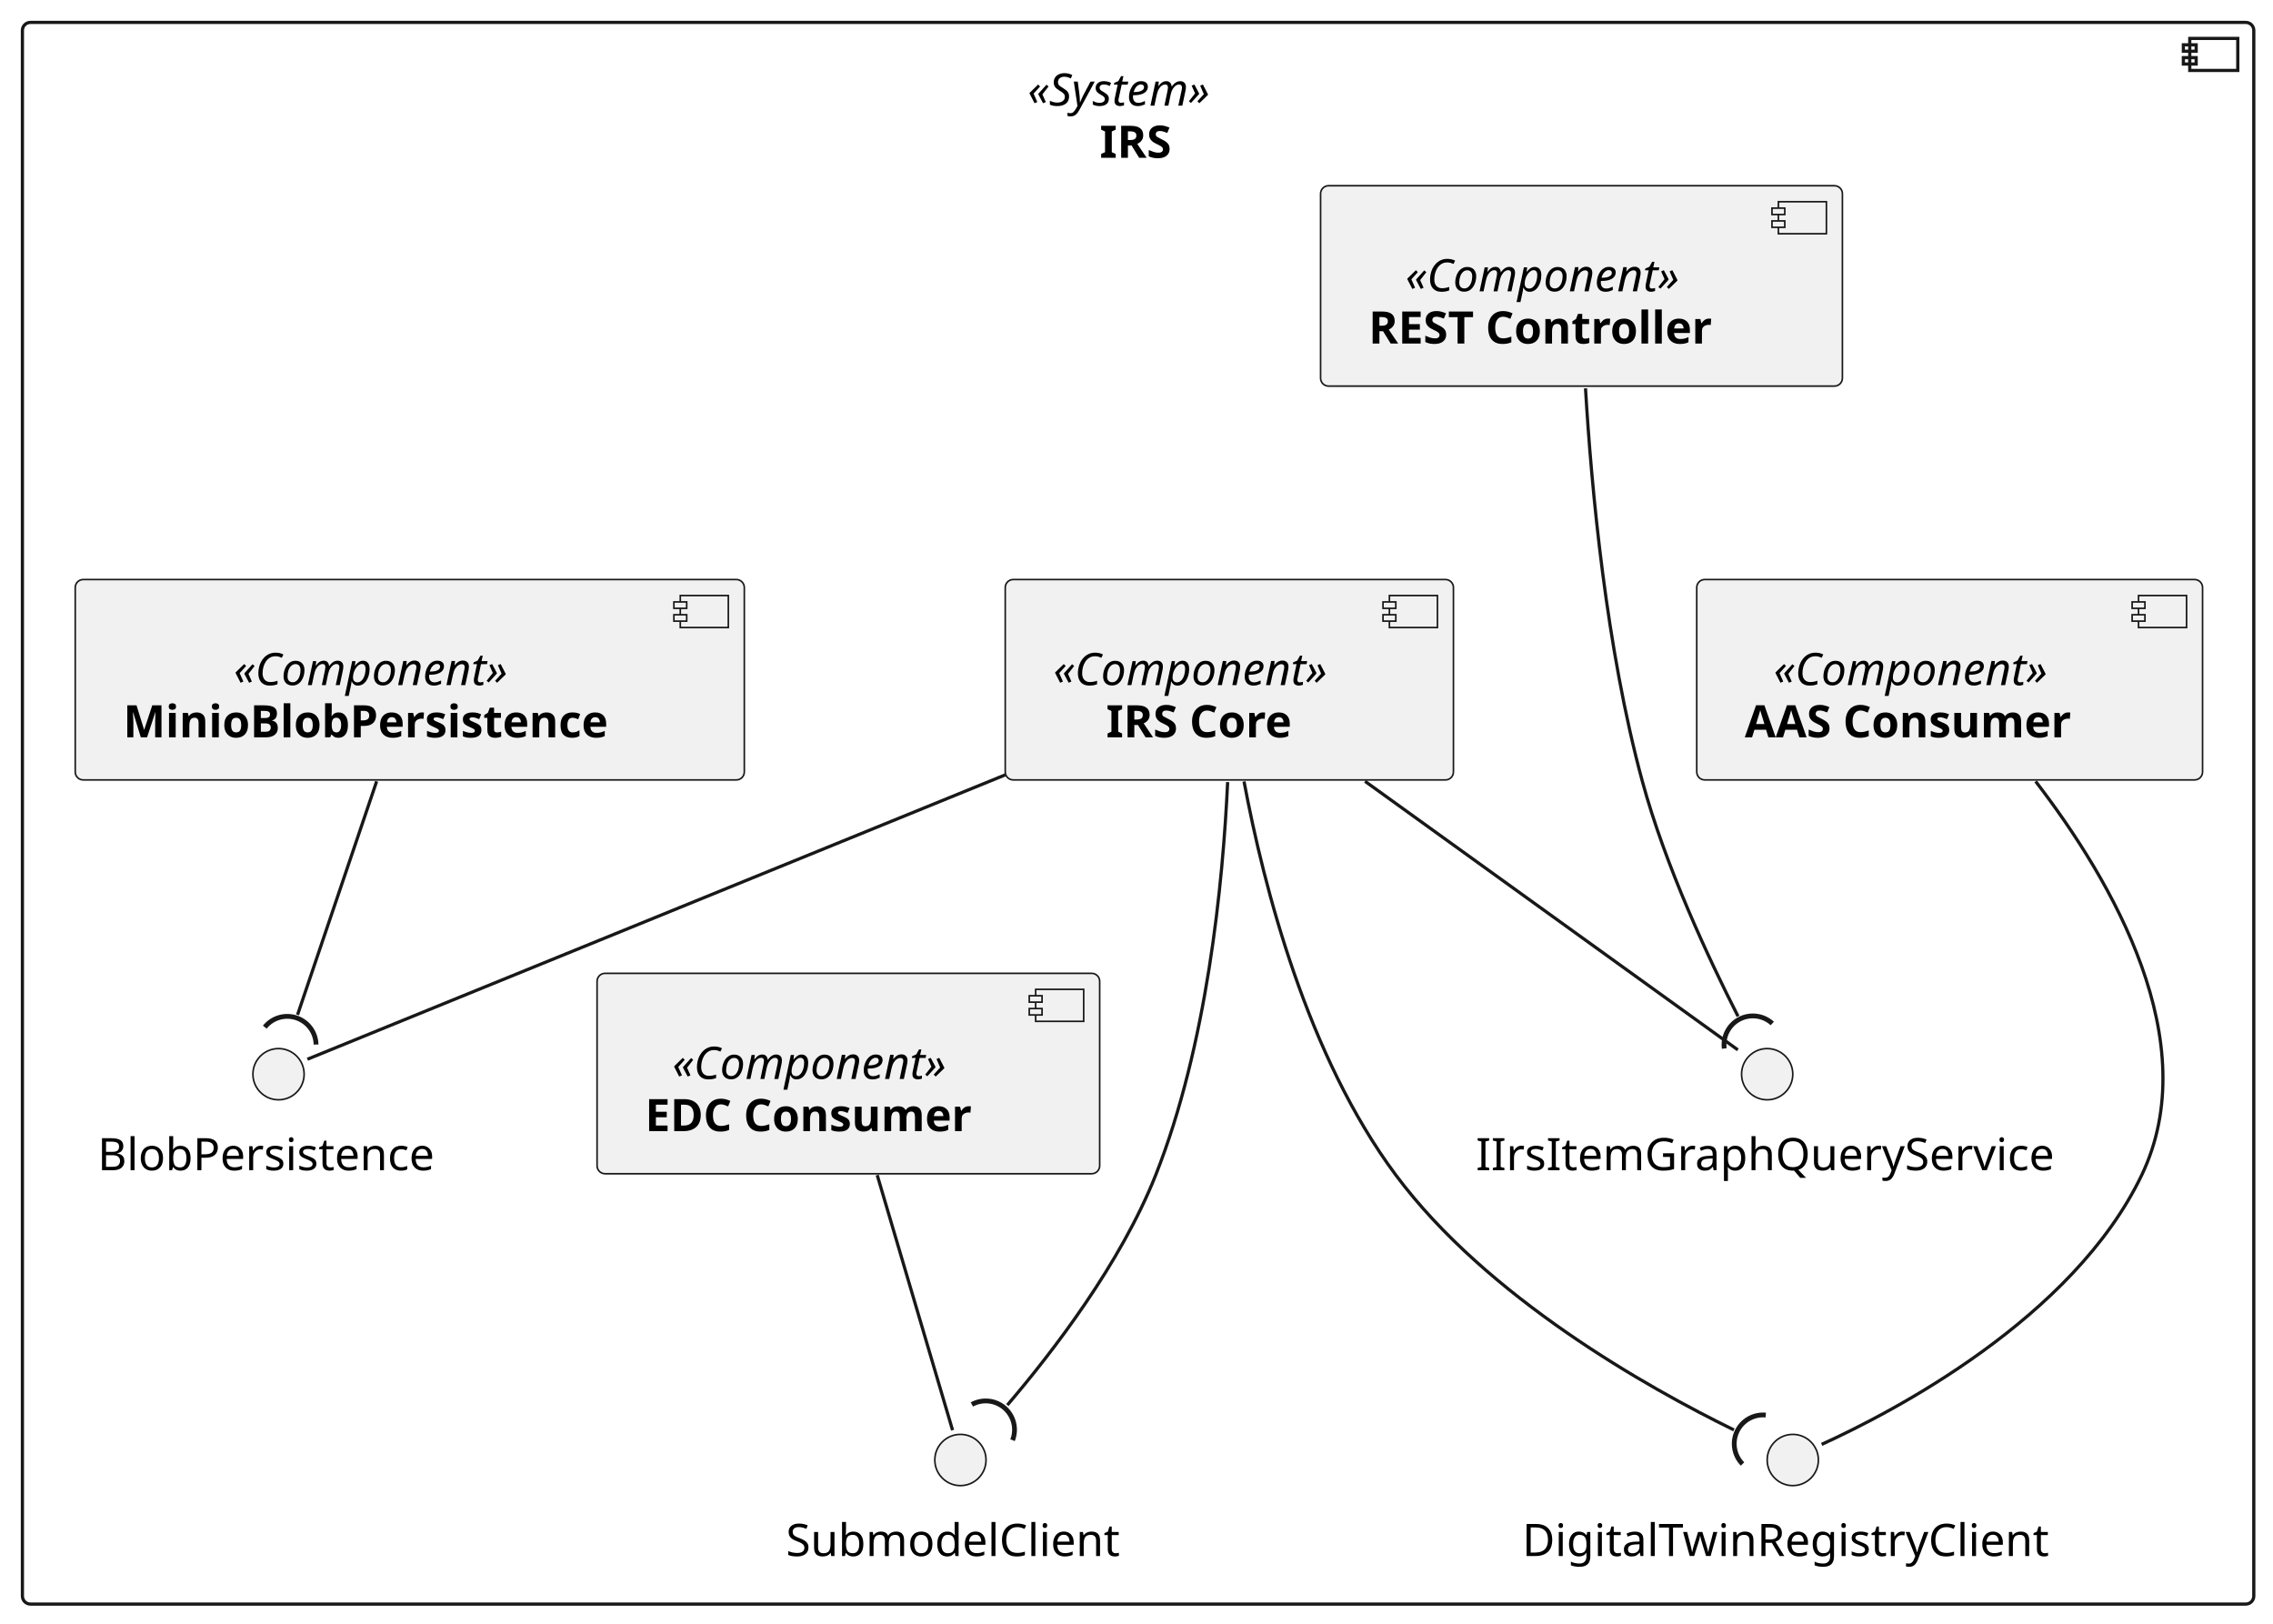
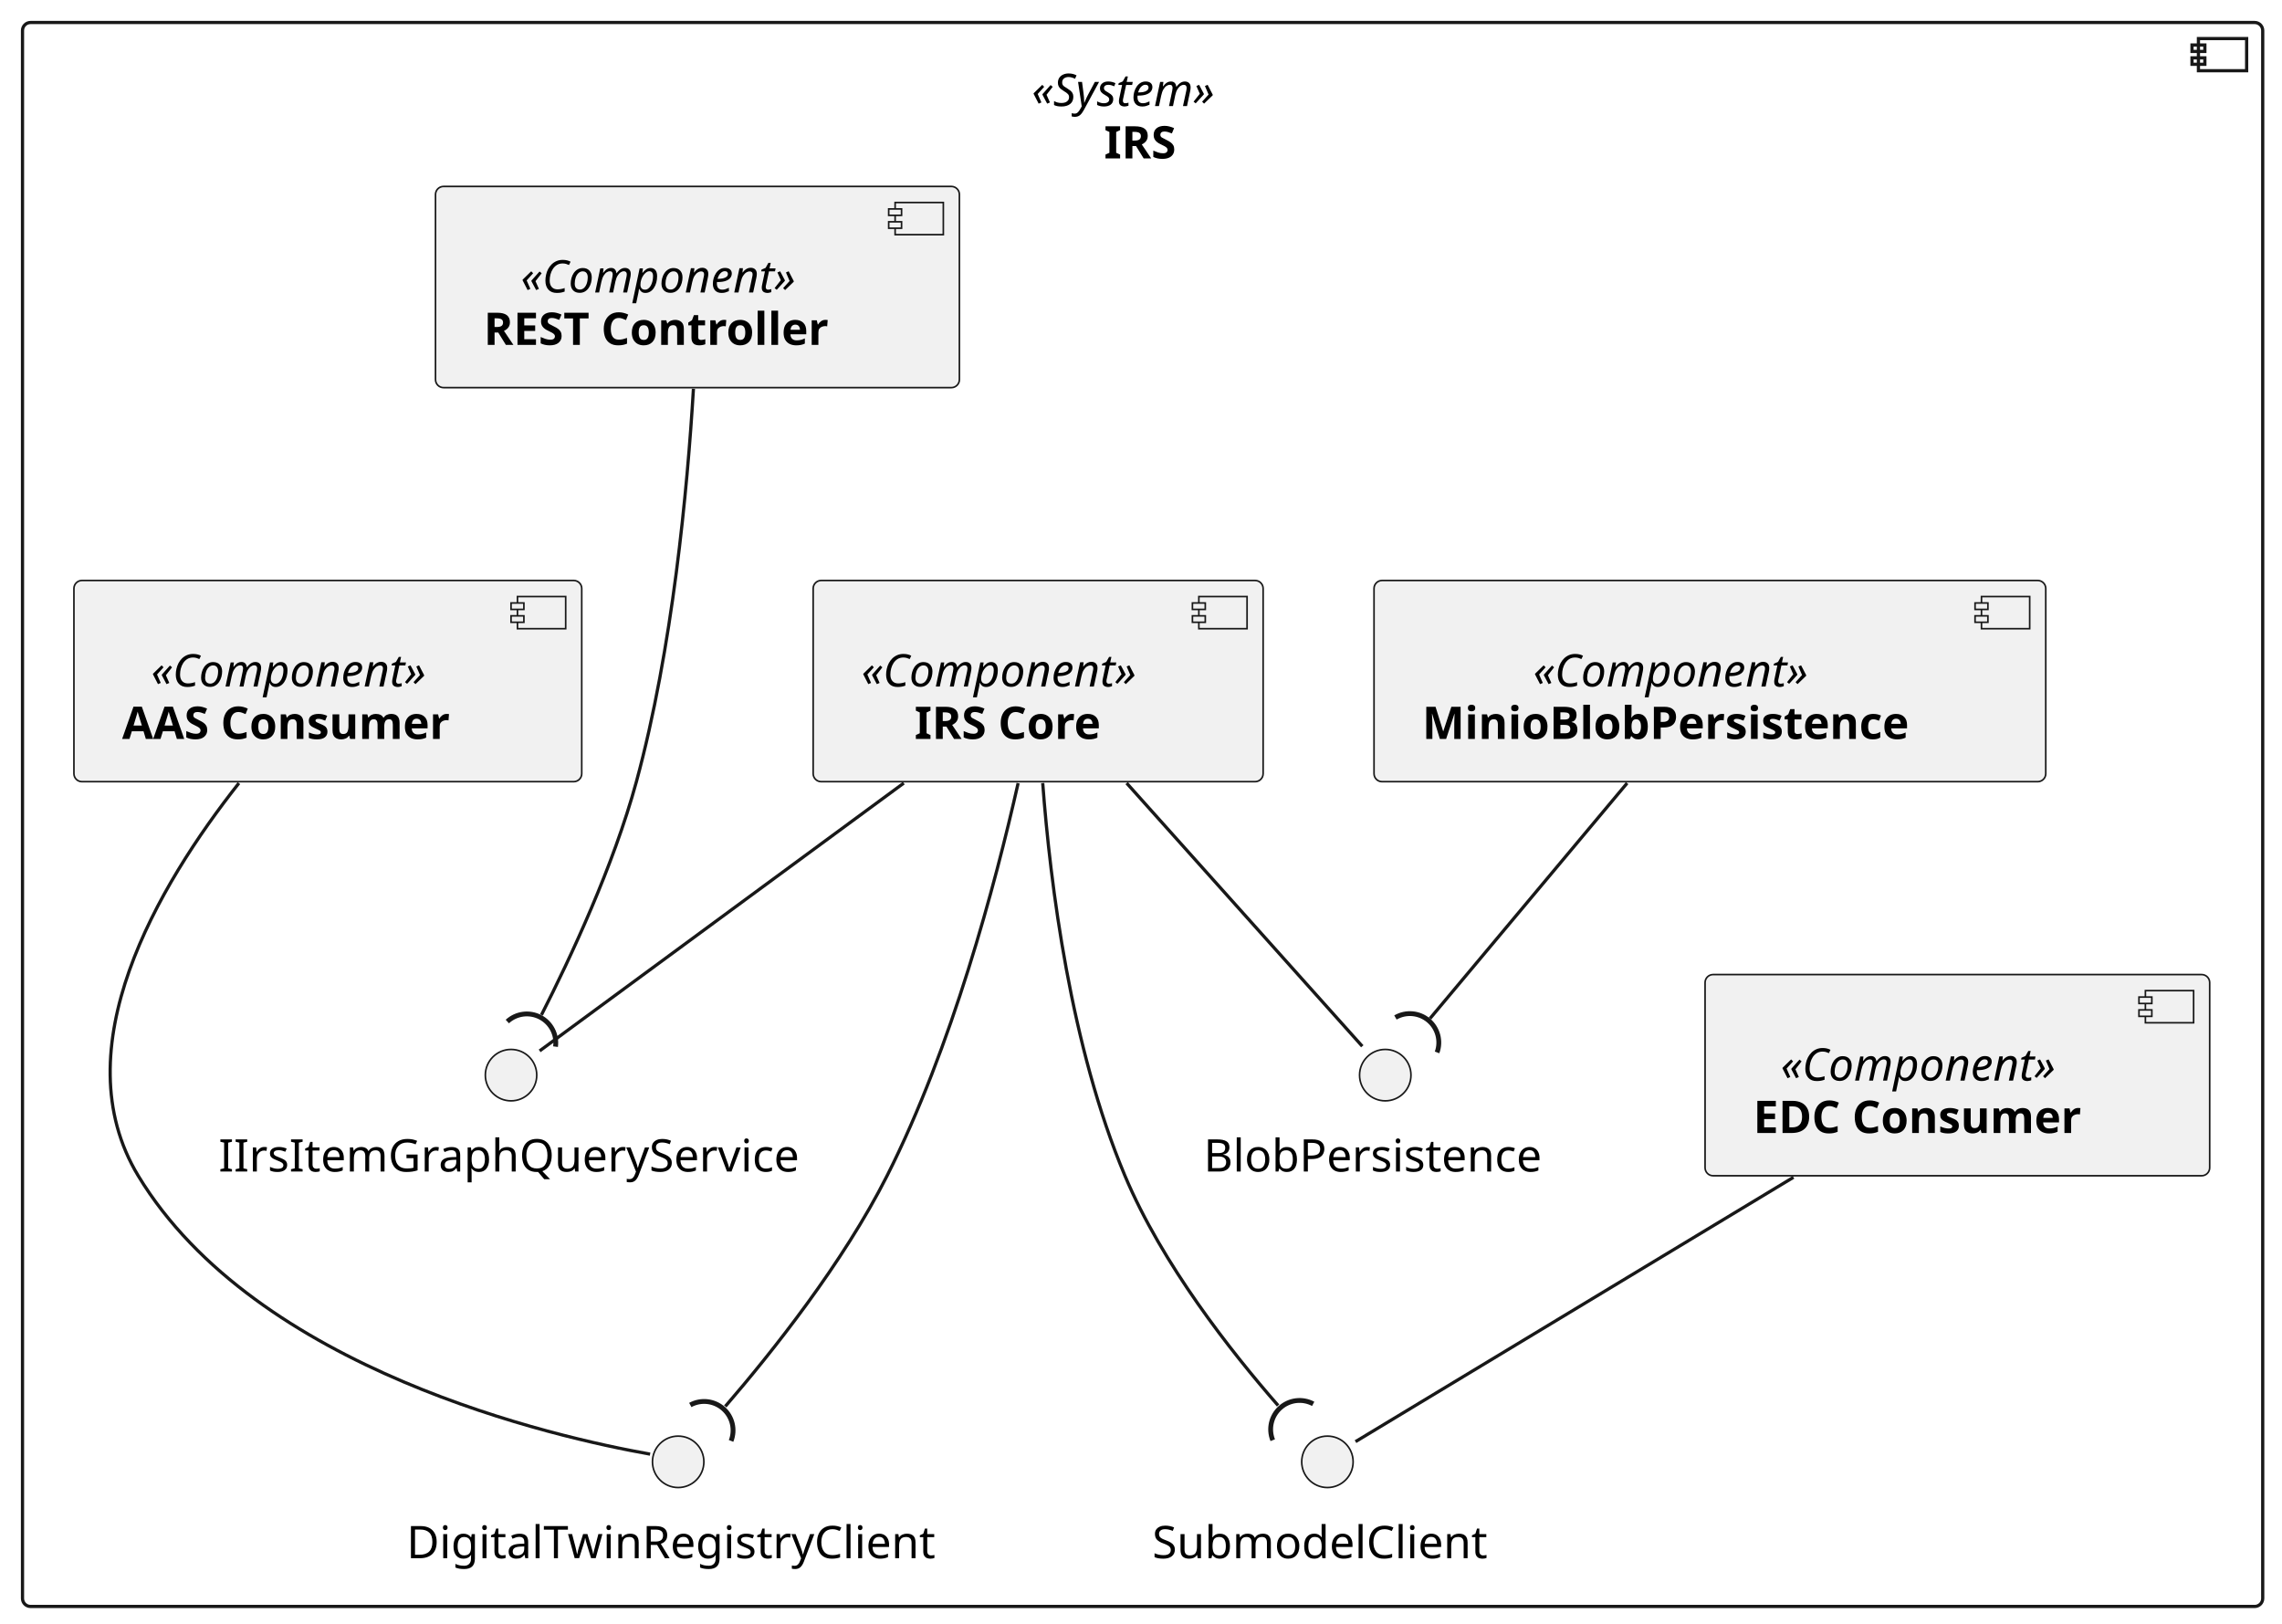
- <svg xmlns="http://www.w3.org/2000/svg" contentStyleType="text/css" height="507px" preserveAspectRatio="none" style="width:710px;height:507px;background:#FFFFFF;" version="1.1" viewBox="0 0 710 507" width="710px" zoomAndPan="magnify">
+ <svg xmlns="http://www.w3.org/2000/svg" contentStyleType="text/css" height="505px" preserveAspectRatio="none" style="width:710px;height:505px;background:#FFFFFF;" version="1.1" viewBox="0 0 710 505" width="710px" zoomAndPan="magnify">
  <defs />
  <g>
    <g id="cluster_**IRS**">
-       <rect fill="none" height="494" rx="2.5" ry="2.5" style="stroke:#181818;stroke-width:1.0;" width="697" x="7" y="7" />
+       <rect fill="none" height="492.78" rx="2.5" ry="2.5" style="stroke:#181818;stroke-width:1.0;" width="697" x="7" y="7" />
      <rect fill="none" height="10" style="stroke:#181818;stroke-width:1.0;" width="15" x="684" y="12" />
      <rect fill="none" height="2" style="stroke:#181818;stroke-width:1.0;" width="4" x="682" y="14" />
      <rect fill="none" height="2" style="stroke:#181818;stroke-width:1.0;" width="4" x="682" y="18" />
      <text fill="#000000" font-family="sans-serif" font-size="14" font-style="italic" lengthAdjust="spacing" textLength="69" x="321" y="32.995">«System»</text>
      <text fill="#000000" font-family="sans-serif" font-size="14" font-weight="bold" lengthAdjust="spacing" textLength="24" x="343.5" y="49.292">IRS</text>
    </g>
    <g id="elem_RestController">
-       <rect fill="#F1F1F1" height="62.594" rx="2.5" ry="2.5" style="stroke:#181818;stroke-width:0.5;" width="163" x="412.5" y="58" />
-       <rect fill="#F1F1F1" height="10" style="stroke:#181818;stroke-width:0.5;" width="15" x="555.5" y="63" />
-       <rect fill="#F1F1F1" height="2" style="stroke:#181818;stroke-width:0.5;" width="4" x="553.5" y="65" />
-       <rect fill="#F1F1F1" height="2" style="stroke:#181818;stroke-width:0.5;" width="4" x="553.5" y="69" />
-       <text fill="#000000" font-family="sans-serif" font-size="14" font-style="italic" lengthAdjust="spacing" textLength="100" x="439" y="90.995">«Component»</text>
-       <text fill="#000000" font-family="sans-serif" font-size="14" font-weight="bold" lengthAdjust="spacing" textLength="123" x="427.5" y="107.292">REST Controller</text>
+       <rect fill="#F1F1F1" height="62.594" rx="2.5" ry="2.5" style="stroke:#181818;stroke-width:0.5;" width="163" x="135.5" y="58" />
+       <rect fill="#F1F1F1" height="10" style="stroke:#181818;stroke-width:0.5;" width="15" x="278.5" y="63" />
+       <rect fill="#F1F1F1" height="2" style="stroke:#181818;stroke-width:0.5;" width="4" x="276.5" y="65" />
+       <rect fill="#F1F1F1" height="2" style="stroke:#181818;stroke-width:0.5;" width="4" x="276.5" y="69" />
+       <text fill="#000000" font-family="sans-serif" font-size="14" font-style="italic" lengthAdjust="spacing" textLength="100" x="162" y="90.995">«Component»</text>
+       <text fill="#000000" font-family="sans-serif" font-size="14" font-weight="bold" lengthAdjust="spacing" textLength="123" x="150.5" y="107.292">REST Controller</text>
    </g>
    <g id="elem_Core">
-       <rect fill="#F1F1F1" height="62.594" rx="2.5" ry="2.5" style="stroke:#181818;stroke-width:0.5;" width="140" x="314" y="181" />
-       <rect fill="#F1F1F1" height="10" style="stroke:#181818;stroke-width:0.5;" width="15" x="434" y="186" />
-       <rect fill="#F1F1F1" height="2" style="stroke:#181818;stroke-width:0.5;" width="4" x="432" y="188" />
-       <rect fill="#F1F1F1" height="2" style="stroke:#181818;stroke-width:0.5;" width="4" x="432" y="192" />
-       <text fill="#000000" font-family="sans-serif" font-size="14" font-style="italic" lengthAdjust="spacing" textLength="100" x="329" y="213.995">«Component»</text>
-       <text fill="#000000" font-family="sans-serif" font-size="14" font-weight="bold" lengthAdjust="spacing" textLength="67" x="345.5" y="230.292">IRS Core</text>
+       <rect fill="#F1F1F1" height="62.594" rx="2.5" ry="2.5" style="stroke:#181818;stroke-width:0.5;" width="140" x="253" y="180.59" />
+       <rect fill="#F1F1F1" height="10" style="stroke:#181818;stroke-width:0.5;" width="15" x="373" y="185.59" />
+       <rect fill="#F1F1F1" height="2" style="stroke:#181818;stroke-width:0.5;" width="4" x="371" y="187.59" />
+       <rect fill="#F1F1F1" height="2" style="stroke:#181818;stroke-width:0.5;" width="4" x="371" y="191.59" />
+       <text fill="#000000" font-family="sans-serif" font-size="14" font-style="italic" lengthAdjust="spacing" textLength="100" x="268" y="213.585">«Component»</text>
+       <text fill="#000000" font-family="sans-serif" font-size="14" font-weight="bold" lengthAdjust="spacing" textLength="67" x="284.5" y="229.882">IRS Core</text>
    </g>
    <g id="elem_BlobStore">
-       <rect fill="#F1F1F1" height="62.594" rx="2.5" ry="2.5" style="stroke:#181818;stroke-width:0.5;" width="209" x="23.5" y="181" />
-       <rect fill="#F1F1F1" height="10" style="stroke:#181818;stroke-width:0.5;" width="15" x="212.5" y="186" />
-       <rect fill="#F1F1F1" height="2" style="stroke:#181818;stroke-width:0.5;" width="4" x="210.5" y="188" />
-       <rect fill="#F1F1F1" height="2" style="stroke:#181818;stroke-width:0.5;" width="4" x="210.5" y="192" />
-       <text fill="#000000" font-family="sans-serif" font-size="14" font-style="italic" lengthAdjust="spacing" textLength="100" x="73" y="213.995">«Component»</text>
-       <text fill="#000000" font-family="sans-serif" font-size="14" font-weight="bold" lengthAdjust="spacing" textLength="169" x="38.5" y="230.292">MinioBlobPersistence</text>
+       <rect fill="#F1F1F1" height="62.594" rx="2.5" ry="2.5" style="stroke:#181818;stroke-width:0.5;" width="209" x="427.5" y="180.59" />
+       <rect fill="#F1F1F1" height="10" style="stroke:#181818;stroke-width:0.5;" width="15" x="616.5" y="185.59" />
+       <rect fill="#F1F1F1" height="2" style="stroke:#181818;stroke-width:0.5;" width="4" x="614.5" y="187.59" />
+       <rect fill="#F1F1F1" height="2" style="stroke:#181818;stroke-width:0.5;" width="4" x="614.5" y="191.59" />
+       <text fill="#000000" font-family="sans-serif" font-size="14" font-style="italic" lengthAdjust="spacing" textLength="100" x="477" y="213.585">«Component»</text>
+       <text fill="#000000" font-family="sans-serif" font-size="14" font-weight="bold" lengthAdjust="spacing" textLength="169" x="442.5" y="229.882">MinioBlobPersistence</text>
    </g>
    <g id="elem_AAS">
-       <rect fill="#F1F1F1" height="62.594" rx="2.5" ry="2.5" style="stroke:#181818;stroke-width:0.5;" width="158" x="530" y="181" />
-       <rect fill="#F1F1F1" height="10" style="stroke:#181818;stroke-width:0.5;" width="15" x="668" y="186" />
-       <rect fill="#F1F1F1" height="2" style="stroke:#181818;stroke-width:0.5;" width="4" x="666" y="188" />
-       <rect fill="#F1F1F1" height="2" style="stroke:#181818;stroke-width:0.5;" width="4" x="666" y="192" />
-       <text fill="#000000" font-family="sans-serif" font-size="14" font-style="italic" lengthAdjust="spacing" textLength="100" x="554" y="213.995">«Component»</text>
-       <text fill="#000000" font-family="sans-serif" font-size="14" font-weight="bold" lengthAdjust="spacing" textLength="118" x="545" y="230.292">AAS Consumer</text>
+       <rect fill="#F1F1F1" height="62.594" rx="2.5" ry="2.5" style="stroke:#181818;stroke-width:0.5;" width="158" x="23" y="180.59" />
+       <rect fill="#F1F1F1" height="10" style="stroke:#181818;stroke-width:0.5;" width="15" x="161" y="185.59" />
+       <rect fill="#F1F1F1" height="2" style="stroke:#181818;stroke-width:0.5;" width="4" x="159" y="187.59" />
+       <rect fill="#F1F1F1" height="2" style="stroke:#181818;stroke-width:0.5;" width="4" x="159" y="191.59" />
+       <text fill="#000000" font-family="sans-serif" font-size="14" font-style="italic" lengthAdjust="spacing" textLength="100" x="47" y="213.585">«Component»</text>
+       <text fill="#000000" font-family="sans-serif" font-size="14" font-weight="bold" lengthAdjust="spacing" textLength="118" x="38" y="229.882">AAS Consumer</text>
    </g>
    <g id="elem_EDC">
-       <rect fill="#F1F1F1" height="62.594" rx="2.5" ry="2.5" style="stroke:#181818;stroke-width:0.5;" width="157" x="186.5" y="304" />
-       <rect fill="#F1F1F1" height="10" style="stroke:#181818;stroke-width:0.5;" width="15" x="323.5" y="309" />
-       <rect fill="#F1F1F1" height="2" style="stroke:#181818;stroke-width:0.5;" width="4" x="321.5" y="311" />
-       <rect fill="#F1F1F1" height="2" style="stroke:#181818;stroke-width:0.5;" width="4" x="321.5" y="315" />
-       <text fill="#000000" font-family="sans-serif" font-size="14" font-style="italic" lengthAdjust="spacing" textLength="100" x="210" y="336.995">«Component»</text>
-       <text fill="#000000" font-family="sans-serif" font-size="14" font-weight="bold" lengthAdjust="spacing" textLength="117" x="201.5" y="353.292">EDC Consumer</text>
+       <rect fill="#F1F1F1" height="62.594" rx="2.5" ry="2.5" style="stroke:#181818;stroke-width:0.5;" width="157" x="530.5" y="303.19" />
+       <rect fill="#F1F1F1" height="10" style="stroke:#181818;stroke-width:0.5;" width="15" x="667.5" y="308.19" />
+       <rect fill="#F1F1F1" height="2" style="stroke:#181818;stroke-width:0.5;" width="4" x="665.5" y="310.19" />
+       <rect fill="#F1F1F1" height="2" style="stroke:#181818;stroke-width:0.5;" width="4" x="665.5" y="314.19" />
+       <text fill="#000000" font-family="sans-serif" font-size="14" font-style="italic" lengthAdjust="spacing" textLength="100" x="554" y="336.185">«Component»</text>
+       <text fill="#000000" font-family="sans-serif" font-size="14" font-weight="bold" lengthAdjust="spacing" textLength="117" x="545.5" y="352.482">EDC Consumer</text>
    </g>
    <g id="elem_IIrsItemGraphQueryService">
-       <ellipse cx="552" cy="335.5" fill="#F1F1F1" rx="8" ry="8" style="stroke:#181818;stroke-width:0.5;" />
-       <text fill="#000000" font-family="sans-serif" font-size="14" lengthAdjust="spacing" textLength="182" x="461" y="365.495">IIrsItemGraphQueryService</text>
+       <ellipse cx="159" cy="334.48" fill="#F1F1F1" rx="8" ry="8" style="stroke:#181818;stroke-width:0.5;" />
+       <text fill="#000000" font-family="sans-serif" font-size="14" lengthAdjust="spacing" textLength="182" x="68" y="364.475">IIrsItemGraphQueryService</text>
    </g>
    <g id="elem_BlobPersistence">
-       <ellipse cx="87" cy="335.5" fill="#F1F1F1" rx="8" ry="8" style="stroke:#181818;stroke-width:0.5;" />
-       <text fill="#000000" font-family="sans-serif" font-size="14" lengthAdjust="spacing" textLength="113" x="30.5" y="365.495">BlobPersistence</text>
+       <ellipse cx="431" cy="334.48" fill="#F1F1F1" rx="8" ry="8" style="stroke:#181818;stroke-width:0.5;" />
+       <text fill="#000000" font-family="sans-serif" font-size="14" lengthAdjust="spacing" textLength="113" x="374.5" y="364.475">BlobPersistence</text>
    </g>
    <g id="elem_DigitalTwinRegistryClient">
-       <ellipse cx="560" cy="456" fill="#F1F1F1" rx="8" ry="8" style="stroke:#181818;stroke-width:0.5;" />
-       <text fill="#000000" font-family="sans-serif" font-size="14" lengthAdjust="spacing" textLength="169" x="475.5" y="485.995">DigitalTwinRegistryClient</text>
+       <ellipse cx="211" cy="454.78" fill="#F1F1F1" rx="8" ry="8" style="stroke:#181818;stroke-width:0.5;" />
+       <text fill="#000000" font-family="sans-serif" font-size="14" lengthAdjust="spacing" textLength="169" x="126.5" y="484.775">DigitalTwinRegistryClient</text>
    </g>
    <g id="elem_SubmodelClient">
-       <ellipse cx="300" cy="456" fill="#F1F1F1" rx="8" ry="8" style="stroke:#181818;stroke-width:0.5;" />
-       <text fill="#000000" font-family="sans-serif" font-size="14" lengthAdjust="spacing" textLength="109" x="245.5" y="485.995">SubmodelClient</text>
+       <ellipse cx="413" cy="454.78" fill="#F1F1F1" rx="8" ry="8" style="stroke:#181818;stroke-width:0.5;" />
+       <text fill="#000000" font-family="sans-serif" font-size="14" lengthAdjust="spacing" textLength="109" x="358.5" y="484.775">SubmodelClient</text>
    </g>
    <g id="link_RestController_IIrsItemGraphQueryService">
-       <path d="M495.25,121.28 C497.11,152.63 501.71,202.41 513,244 C520.23,270.62 533.82,299.61 542.9,317.43 " fill="none" id="RestController-to-IIrsItemGraphQueryService" style="stroke:#181818;stroke-width:1.0;" />
-       <path d="M553.598,319.663 A9,9 0 0 0 538.597 327.478" fill="none" style="stroke:#181818;stroke-width:1.5;" />
+       <path d="M215.75,120.96 C213.88,152.18 209.27,201.76 198,243.19 C190.86,269.41 177.53,297.92 168.46,315.75 " fill="none" id="RestController-to-IIrsItemGraphQueryService" style="stroke:#181818;stroke-width:1.0;" />
+       <path d="M172.843,325.618 A9,9 0 0 0 157.842 317.803" fill="none" style="stroke:#181818;stroke-width:1.5;" />
    </g>
    <g id="link_Core_IIrsItemGraphQueryService">
-       <path d="M426.39,244.03 C465.66,272.32 521.17,312.29 542.83,327.9 " fill="none" id="Core-IIrsItemGraphQueryService" style="stroke:#181818;stroke-width:1.0;" />
+       <path d="M281.19,243.63 C242.85,271.82 188.94,311.47 167.9,326.94 " fill="none" id="Core-IIrsItemGraphQueryService" style="stroke:#181818;stroke-width:1.0;" />
    </g>
    <g id="link_BlobStore_BlobPersistence">
-       <path d="M117.65,244.03 C109.84,267.08 99.4,297.89 92.94,316.96 " fill="none" id="BlobStore-to-BlobPersistence" style="stroke:#181818;stroke-width:1.0;" />
-       <path d="M98.728,326.243 A9,9 0 0 0 82.711 320.807" fill="none" style="stroke:#181818;stroke-width:1.5;" />
+       <path d="M506.25,243.63 C486.74,266.93 460.68,298.04 444.91,316.87 " fill="none" id="BlobStore-to-BlobPersistence" style="stroke:#181818;stroke-width:1.0;" />
+       <path d="M447.116,327.42 A9,9 0 0 0 434.162 316.545" fill="none" style="stroke:#181818;stroke-width:1.5;" />
    </g>
    <g id="link_Core_BlobPersistence">
-       <path d="M313.99,242.02 C239.56,272.35 128.22,317.71 96.02,330.83 " fill="none" id="Core-BlobPersistence" style="stroke:#181818;stroke-width:1.0;" />
+       <path d="M350.53,243.63 C375.03,270.99 409.18,309.12 423.85,325.5 " fill="none" id="Core-BlobPersistence" style="stroke:#181818;stroke-width:1.0;" />
    </g>
    <g id="link_AAS_DigitalTwinRegistryClient">
-       <path d="M635.86,244.06 C660.01,275.44 688.86,325.44 669,367 C647.61,411.77 591.09,441.07 569.02,451.12 " fill="none" id="AAS-DigitalTwinRegistryClient" style="stroke:#181818;stroke-width:1.0;" />
+       <path d="M74.33,243.64 C49.1,275.6 19.14,326.35 43,365.78 C79.65,426.35 173.24,447.25 202.27,452.39 " fill="none" id="AAS-DigitalTwinRegistryClient" style="stroke:#181818;stroke-width:1.0;" />
    </g>
    <g id="link_Core_DigitalTwinRegistryClient">
-       <path d="M388.59,244.08 C394.77,277.08 408.35,329.88 436,367 C464.52,405.3 514.65,433.41 541.61,446.61 " fill="none" id="Core-to-DigitalTwinRegistryClient" style="stroke:#181818;stroke-width:1.0;" />
-       <path d="M551.556,441.97 A9,9 0 0 0 544.303 457.25" fill="none" style="stroke:#181818;stroke-width:1.5;" />
+       <path d="M316.77,243.64 C309.62,275.37 296.2,325.74 276,365.78 C262.27,393 240.21,420.68 225.66,437.54 " fill="none" id="Core-to-DigitalTwinRegistryClient" style="stroke:#181818;stroke-width:1.0;" />
+       <path d="M227.459,448.285 A9,9 0 0 0 214.773 437.098" fill="none" style="stroke:#181818;stroke-width:1.5;" />
    </g>
    <g id="link_EDC_SubmodelClient">
-       <path d="M274.01,367.02 C281.87,393.62 292.74,430.43 297.55,446.7 " fill="none" id="EDC-SubmodelClient" style="stroke:#181818;stroke-width:1.0;" />
+       <path d="M558.01,366.26 C511.06,394.6 445.22,434.33 421.74,448.5 " fill="none" id="EDC-SubmodelClient" style="stroke:#181818;stroke-width:1.0;" />
    </g>
    <g id="link_Core_SubmodelClient">
-       <path d="M383.47,244.27 C381.99,276.04 377.04,326.54 361,367 C350.03,394.67 328.93,422.14 314.65,438.85 " fill="none" id="Core-to-SubmodelClient" style="stroke:#181818;stroke-width:1.0;" />
-       <path d="M316.286,449.818 A9,9 0 0 0 303.577 438.656" fill="none" style="stroke:#181818;stroke-width:1.5;" />
+       <path d="M324.42,243.61 C326.8,275.31 333.13,325.65 350,365.78 C361.57,393.29 383.03,420.54 397.66,437.26 " fill="none" id="Core-to-SubmodelClient" style="stroke:#181818;stroke-width:1.0;" />
+       <path d="M408.575,436.748 A9,9 0 0 0 395.991 448.052" fill="none" style="stroke:#181818;stroke-width:1.5;" />
    </g>
  </g>
</svg>
